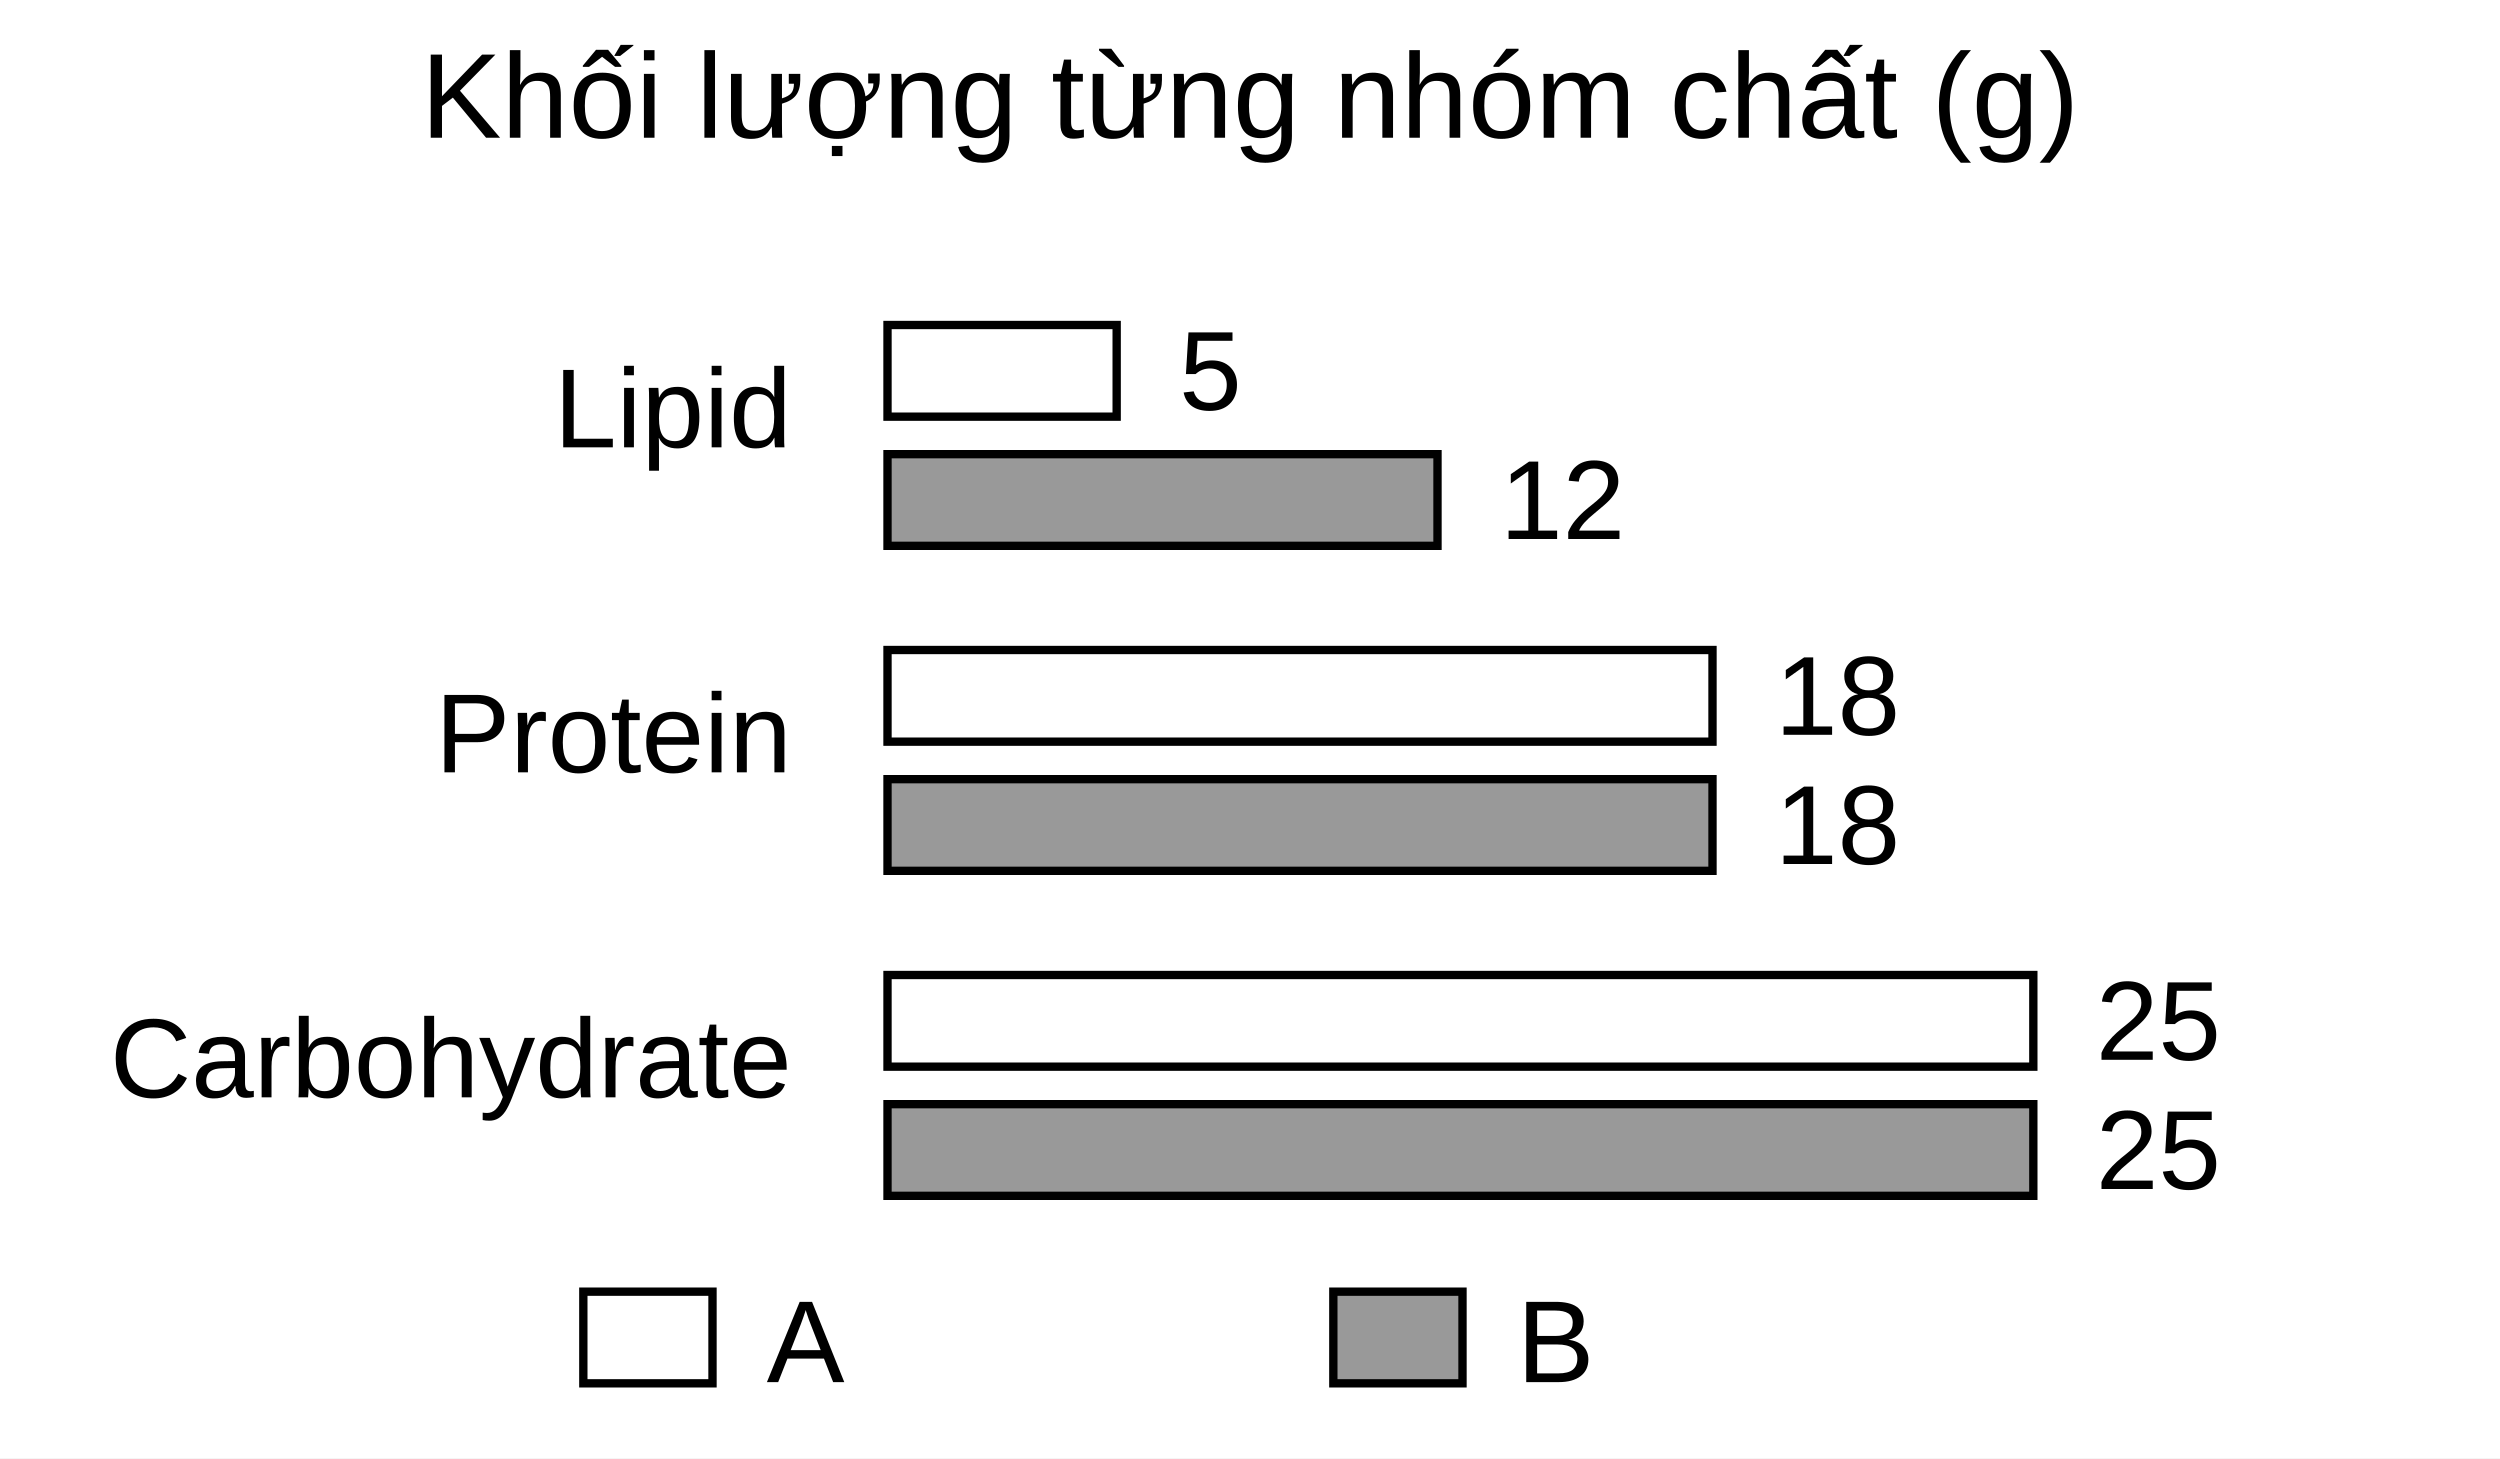
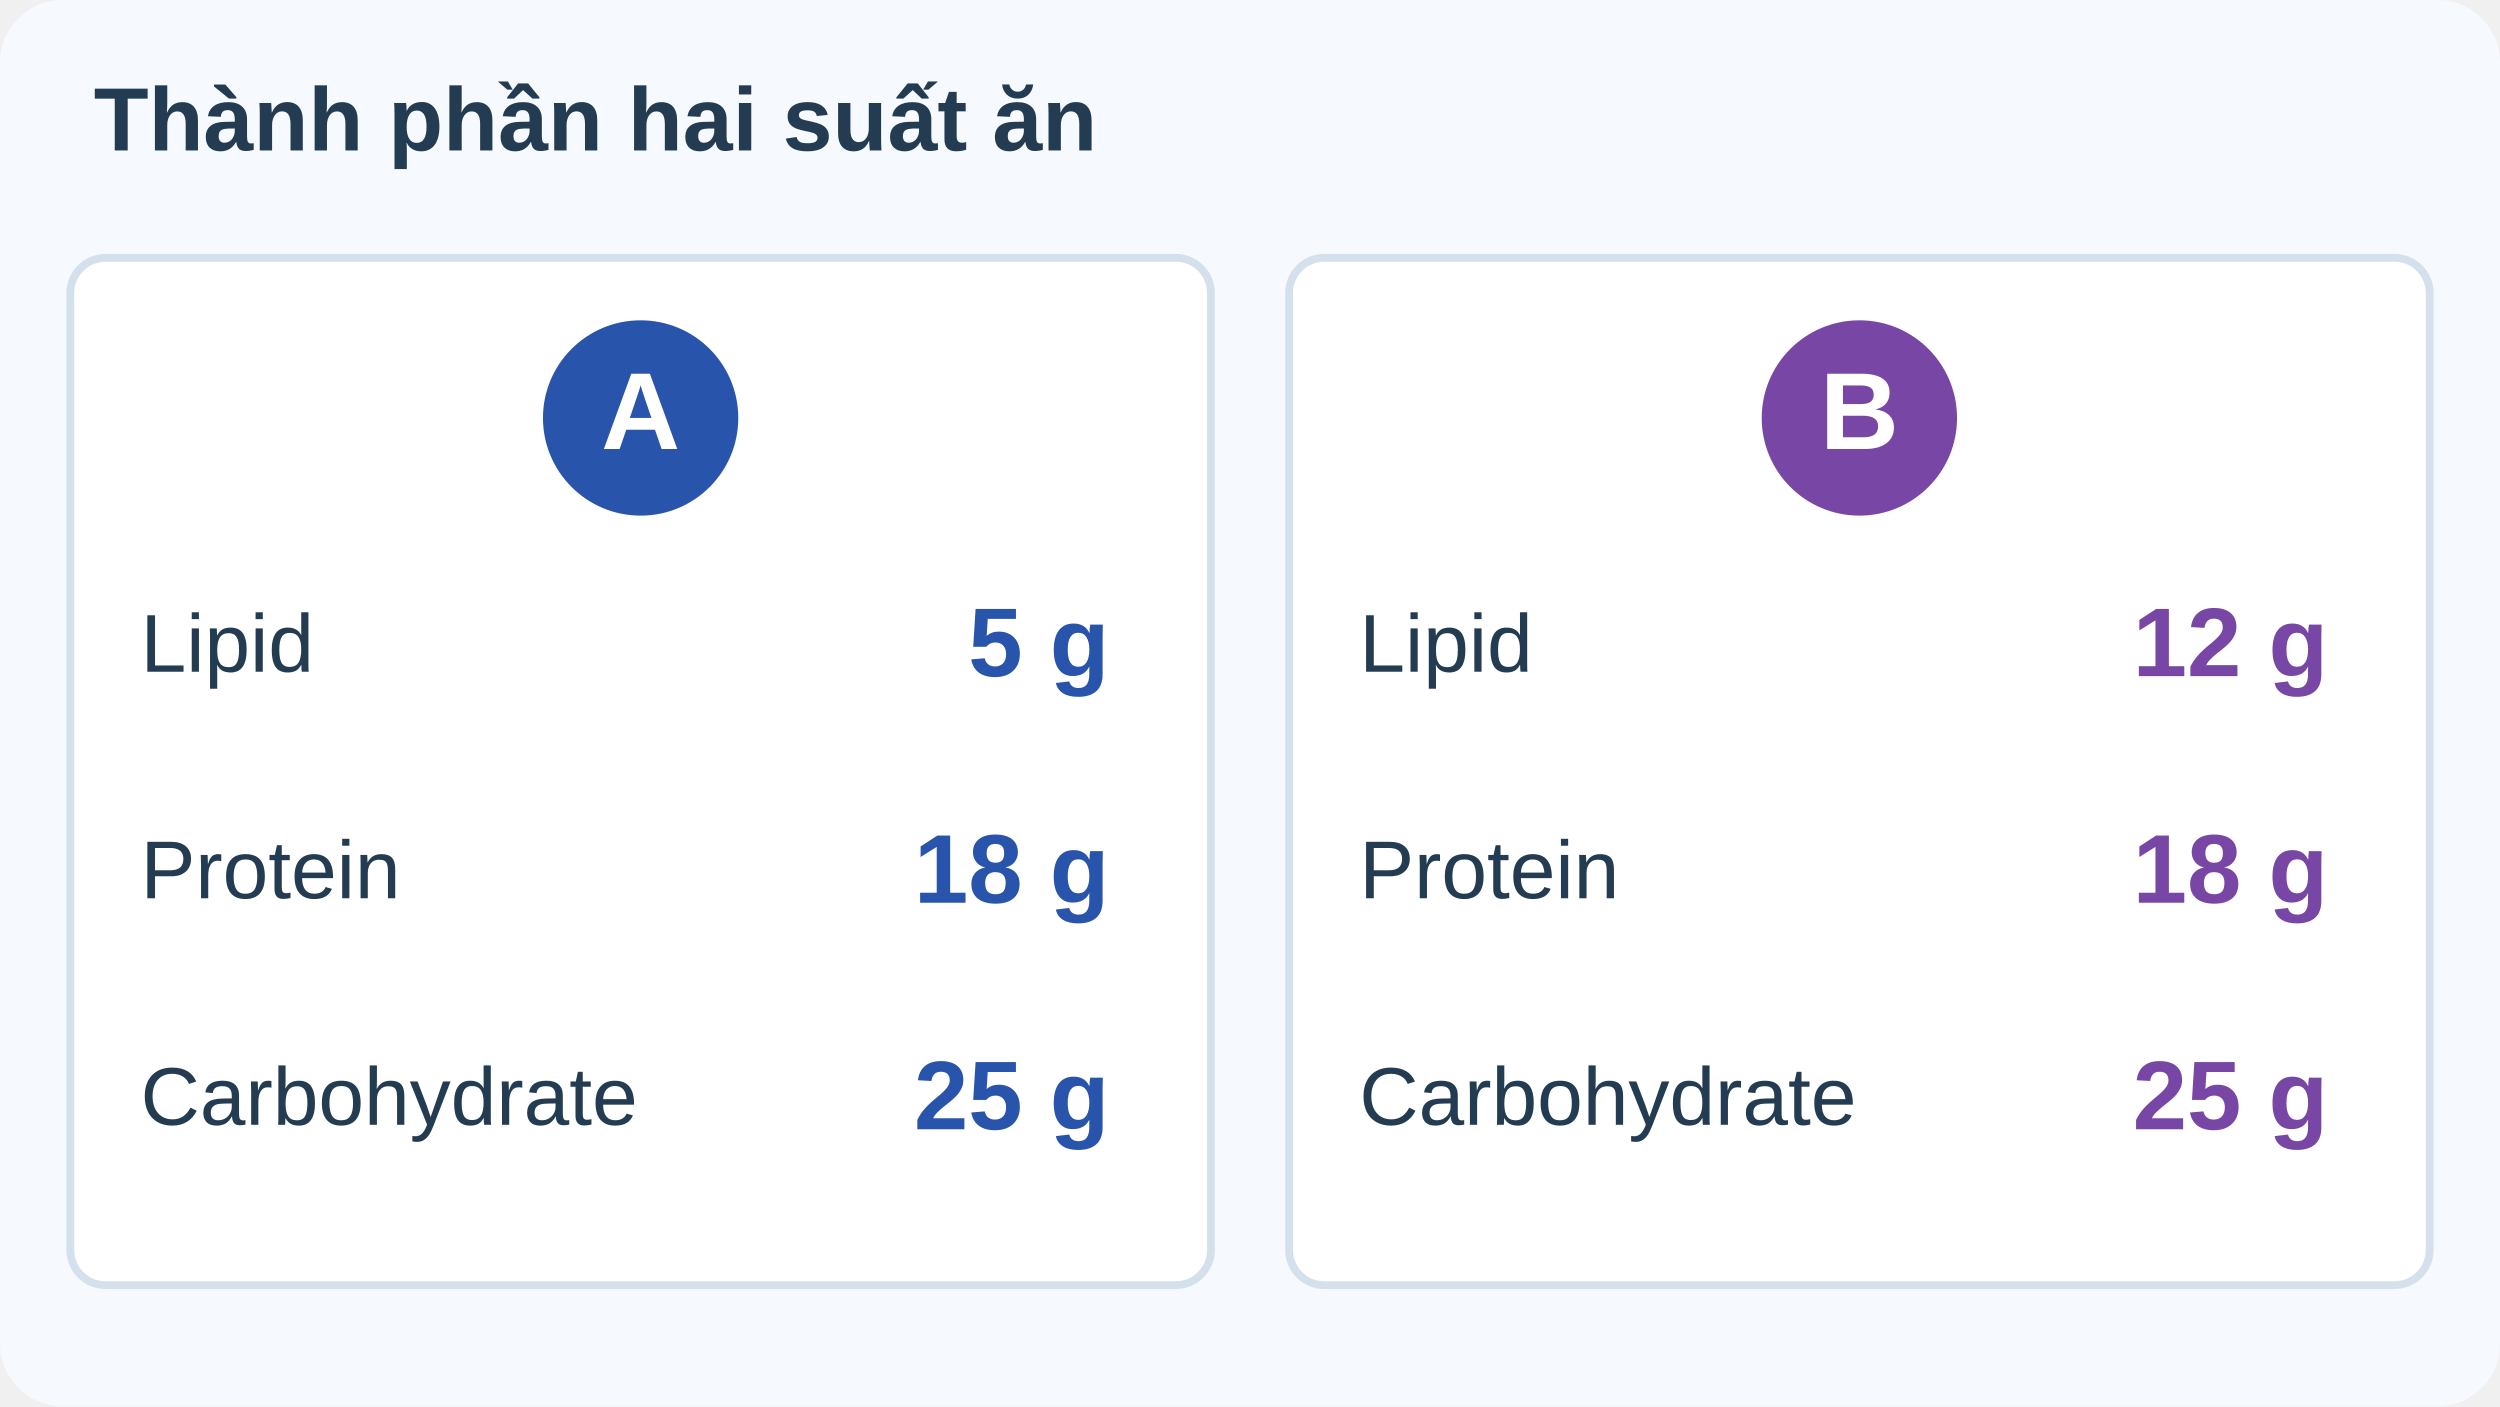
- <svg xmlns="http://www.w3.org/2000/svg" width="600" height="350" viewBox="0 0 600 350">
-   <rect width="100%" height="100%" fill="white" />
-   <text x="300" y="23" dominant-baseline="central" text-anchor="middle" font-family="Arial, sans-serif" font-size="29">Khối lượng từng nhóm chất (g)</text>
-   <text x="190" y="98" dominant-baseline="central" text-anchor="end" font-family="Arial, sans-serif" font-size="27">Lipid</text>
-   <rect x="213" y="78" width="55" height="22" fill="white" stroke="black" stroke-width="2" />
-   <text x="283" y="89" dominant-baseline="central" text-anchor="start" font-family="Arial, sans-serif" font-size="27">5</text>
-   <rect x="213" y="109" width="132" height="22" fill="#999999" stroke="black" stroke-width="2" />
-   <text x="360" y="120" dominant-baseline="central" text-anchor="start" font-family="Arial, sans-serif" font-size="27">12</text>
-   <text x="190" y="176" dominant-baseline="central" text-anchor="end" font-family="Arial, sans-serif" font-size="27">Protein</text>
-   <rect x="213" y="156" width="198" height="22" fill="white" stroke="black" stroke-width="2" />
-   <text x="426" y="167" dominant-baseline="central" text-anchor="start" font-family="Arial, sans-serif" font-size="27">18</text>
-   <rect x="213" y="187" width="198" height="22" fill="#999999" stroke="black" stroke-width="2" />
-   <text x="426" y="198" dominant-baseline="central" text-anchor="start" font-family="Arial, sans-serif" font-size="27">18</text>
-   <text x="190" y="254" dominant-baseline="central" text-anchor="end" font-family="Arial, sans-serif" font-size="27">Carbohydrate</text>
-   <rect x="213" y="234" width="275" height="22" fill="white" stroke="black" stroke-width="2" />
-   <text x="503" y="245" dominant-baseline="central" text-anchor="start" font-family="Arial, sans-serif" font-size="27">25</text>
-   <rect x="213" y="265" width="275" height="22" fill="#999999" stroke="black" stroke-width="2" />
-   <text x="503" y="276" dominant-baseline="central" text-anchor="start" font-family="Arial, sans-serif" font-size="27">25</text>
-   <rect x="140" y="310" width="31" height="22" fill="white" stroke="black" stroke-width="2" />
-   <text x="184" y="322" dominant-baseline="central" text-anchor="start" font-family="Arial, sans-serif" font-size="28">A</text>
-   <rect x="320" y="310" width="31" height="22" fill="#999999" stroke="black" stroke-width="2" />
-   <text x="364" y="322" dominant-baseline="central" text-anchor="start" font-family="Arial, sans-serif" font-size="28">B</text>
+ <svg xmlns="http://www.w3.org/2000/svg" viewBox="0 0 640 360" width="640" height="360" role="img">
+   <rect width="640" height="360" rx="16" fill="#f6f9fd" />
+   <text x="24" y="32" text-anchor="start" dominant-baseline="middle" font-family="Arial, sans-serif" font-size="23" fill="#233c52" font-weight="700">Thành phần hai suất ăn</text>
+   <rect x="18" y="66" width="292" height="263" rx="9" fill="#fff" stroke="#d4e1ed" stroke-width="2" />
+   <circle cx="164" cy="107" r="25" fill="#2854ac" stroke="none" stroke-width="2" />
+   <text x="164" y="107" text-anchor="middle" dominant-baseline="middle" font-family="Arial, sans-serif" font-size="28" fill="white" font-weight="700">A</text>
+   <text x="36" y="166" text-anchor="start" dominant-baseline="middle" font-family="Arial, sans-serif" font-size="21" fill="#233c52" font-weight="400">Lipid</text>
+   <text x="284" y="166" text-anchor="end" dominant-baseline="middle" font-family="Arial, sans-serif" font-size="25" fill="#2854ac" font-weight="700">5 g</text>
+   <text x="36" y="224" text-anchor="start" dominant-baseline="middle" font-family="Arial, sans-serif" font-size="21" fill="#233c52" font-weight="400">Protein</text>
+   <text x="284" y="224" text-anchor="end" dominant-baseline="middle" font-family="Arial, sans-serif" font-size="25" fill="#2854ac" font-weight="700">18 g</text>
+   <text x="36" y="282" text-anchor="start" dominant-baseline="middle" font-family="Arial, sans-serif" font-size="21" fill="#233c52" font-weight="400">Carbohydrate</text>
+   <text x="284" y="282" text-anchor="end" dominant-baseline="middle" font-family="Arial, sans-serif" font-size="25" fill="#2854ac" font-weight="700">25 g</text>
+   <rect x="330" y="66" width="292" height="263" rx="9" fill="#fff" stroke="#d4e1ed" stroke-width="2" />
+   <circle cx="476" cy="107" r="25" fill="#7847a5" stroke="none" stroke-width="2" />
+   <text x="476" y="107" text-anchor="middle" dominant-baseline="middle" font-family="Arial, sans-serif" font-size="28" fill="white" font-weight="700">B</text>
+   <text x="348" y="166" text-anchor="start" dominant-baseline="middle" font-family="Arial, sans-serif" font-size="21" fill="#233c52" font-weight="400">Lipid</text>
+   <text x="596" y="166" text-anchor="end" dominant-baseline="middle" font-family="Arial, sans-serif" font-size="25" fill="#7847a5" font-weight="700">12 g</text>
+   <text x="348" y="224" text-anchor="start" dominant-baseline="middle" font-family="Arial, sans-serif" font-size="21" fill="#233c52" font-weight="400">Protein</text>
+   <text x="596" y="224" text-anchor="end" dominant-baseline="middle" font-family="Arial, sans-serif" font-size="25" fill="#7847a5" font-weight="700">18 g</text>
+   <text x="348" y="282" text-anchor="start" dominant-baseline="middle" font-family="Arial, sans-serif" font-size="21" fill="#233c52" font-weight="400">Carbohydrate</text>
+   <text x="596" y="282" text-anchor="end" dominant-baseline="middle" font-family="Arial, sans-serif" font-size="25" fill="#7847a5" font-weight="700">25 g</text>
</svg>
